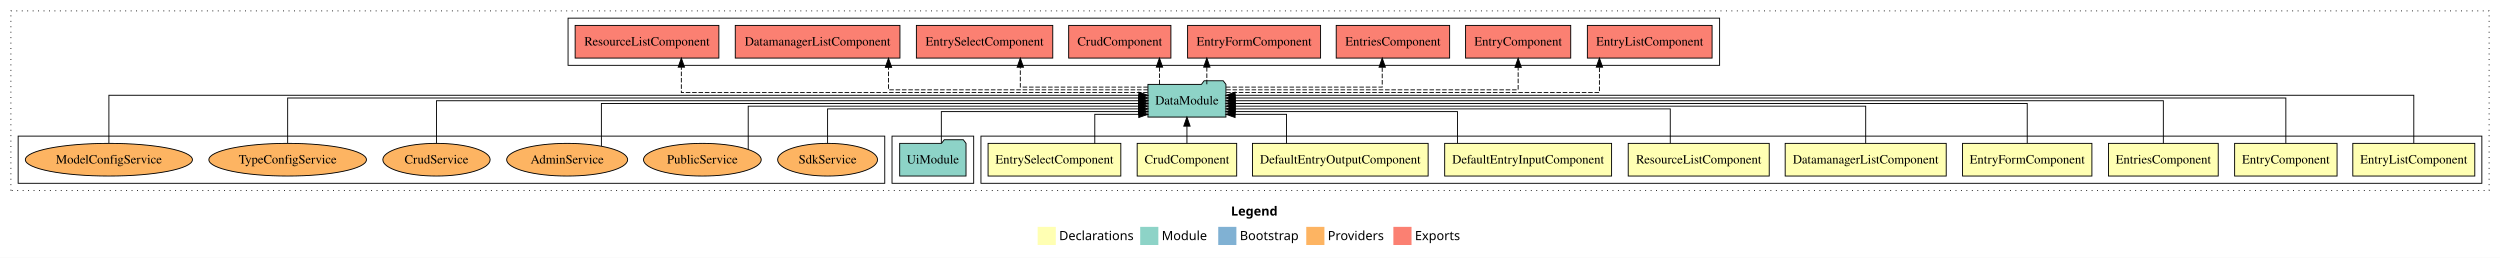
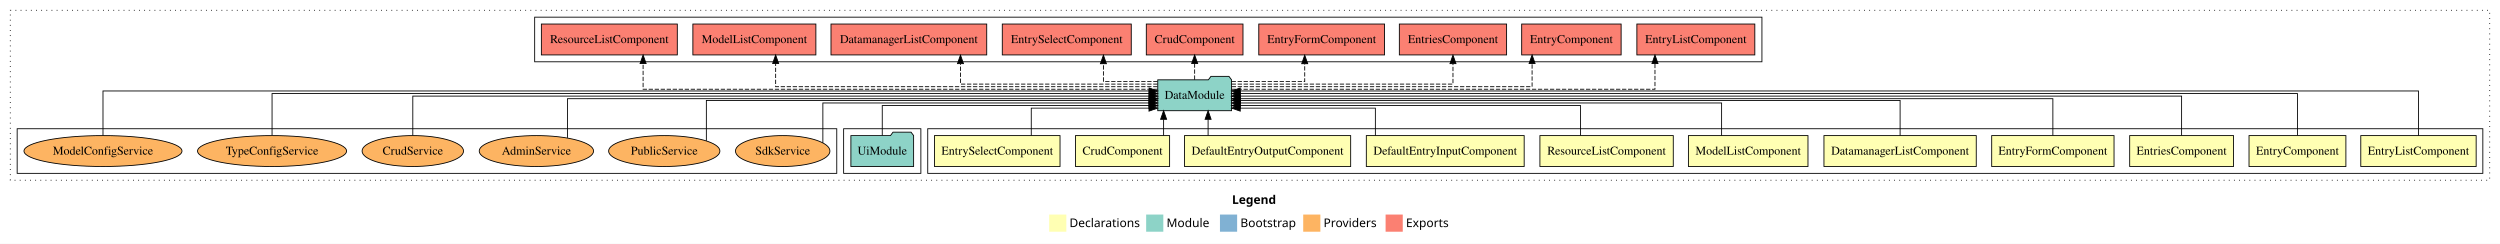
- <svg xmlns="http://www.w3.org/2000/svg" width="2755pt" height="284pt" viewBox="0.00 0.00 2755.00 284.00">
+ <svg xmlns="http://www.w3.org/2000/svg" width="2913pt" height="284pt" viewBox="0.00 0.00 2913.00 284.00">
  <g id="graph0" class="graph" transform="scale(1 1) rotate(0) translate(4 280)">
-     <polygon fill="#ffffff" stroke="transparent" points="-4,4 -4,-280 2751,-280 2751,4 -4,4" />
-     <text text-anchor="start" x="1352.509" y="-42.4" font-family="sans-serif" font-weight="bold" font-size="14.00" fill="#000000">Legend</text>
-     <polygon fill="#ffffb3" stroke="transparent" points="1139.5,-10 1139.5,-30 1159.5,-30 1159.5,-10 1139.5,-10" />
-     <text text-anchor="start" x="1163.129" y="-15.4" font-family="sans-serif" font-size="14.00" fill="#000000">  Declarations</text>
-     <polygon fill="#8dd3c7" stroke="transparent" points="1252.5,-10 1252.5,-30 1272.5,-30 1272.5,-10 1252.5,-10" />
-     <text text-anchor="start" x="1276.225" y="-15.4" font-family="sans-serif" font-size="14.00" fill="#000000">  Module</text>
-     <polygon fill="#80b1d3" stroke="transparent" points="1338.5,-10 1338.5,-30 1358.5,-30 1358.5,-10 1338.5,-10" />
-     <text text-anchor="start" x="1362.281" y="-15.4" font-family="sans-serif" font-size="14.00" fill="#000000">  Bootstrap</text>
-     <polygon fill="#fdb462" stroke="transparent" points="1435.5,-10 1435.5,-30 1455.5,-30 1455.5,-10 1435.5,-10" />
-     <text text-anchor="start" x="1459.173" y="-15.4" font-family="sans-serif" font-size="14.00" fill="#000000">  Providers</text>
-     <polygon fill="#fb8072" stroke="transparent" points="1531.5,-10 1531.5,-30 1551.5,-30 1551.5,-10 1531.5,-10" />
-     <text text-anchor="start" x="1555.226" y="-15.4" font-family="sans-serif" font-size="14.00" fill="#000000">  Exports</text>
+     <polygon fill="#ffffff" stroke="transparent" points="-4,4 -4,-280 2909,-280 2909,4 -4,4" />
+     <text text-anchor="start" x="1431.509" y="-42.4" font-family="sans-serif" font-weight="bold" font-size="14.00" fill="#000000">Legend</text>
+     <polygon fill="#ffffb3" stroke="transparent" points="1218.5,-10 1218.5,-30 1238.5,-30 1238.5,-10 1218.5,-10" />
+     <text text-anchor="start" x="1242.129" y="-15.4" font-family="sans-serif" font-size="14.00" fill="#000000">  Declarations</text>
+     <polygon fill="#8dd3c7" stroke="transparent" points="1331.5,-10 1331.5,-30 1351.5,-30 1351.5,-10 1331.5,-10" />
+     <text text-anchor="start" x="1355.225" y="-15.4" font-family="sans-serif" font-size="14.00" fill="#000000">  Module</text>
+     <polygon fill="#80b1d3" stroke="transparent" points="1417.5,-10 1417.5,-30 1437.5,-30 1437.5,-10 1417.5,-10" />
+     <text text-anchor="start" x="1441.281" y="-15.4" font-family="sans-serif" font-size="14.00" fill="#000000">  Bootstrap</text>
+     <polygon fill="#fdb462" stroke="transparent" points="1514.5,-10 1514.5,-30 1534.5,-30 1534.5,-10 1514.5,-10" />
+     <text text-anchor="start" x="1538.173" y="-15.4" font-family="sans-serif" font-size="14.00" fill="#000000">  Providers</text>
+     <polygon fill="#fb8072" stroke="transparent" points="1610.5,-10 1610.5,-30 1630.5,-30 1630.5,-10 1610.5,-10" />
+     <text text-anchor="start" x="1634.226" y="-15.4" font-family="sans-serif" font-size="14.00" fill="#000000">  Exports</text>
    <g id="clust1" class="cluster">
-       <polygon fill="none" stroke="#000000" stroke-dasharray="1,5" points="8,-70 8,-268 2739,-268 2739,-70 8,-70" />
+       <polygon fill="none" stroke="#000000" stroke-dasharray="1,5" points="8,-70 8,-268 2897,-268 2897,-70 8,-70" />
    </g>
    <g id="clust2" class="cluster">
-       <polygon fill="none" stroke="#000000" points="1077,-78 1077,-130 2731,-130 2731,-78 1077,-78" />
-     </g>
-     <g id="clust13" class="cluster">
+       <polygon fill="none" stroke="#000000" points="1077,-78 1077,-130 2889,-130 2889,-78 1077,-78" />
+     </g>
+     <g id="clust14" class="cluster">
      <polygon fill="none" stroke="#000000" points="979,-78 979,-130 1069,-130 1069,-78 979,-78" />
    </g>
-     <g id="clust14" class="cluster">
-       <polygon fill="none" stroke="#000000" points="622,-208 622,-260 1891,-260 1891,-208 622,-208" />
-     </g>
-     <g id="clust16" class="cluster">
+     <g id="clust15" class="cluster">
+       <polygon fill="none" stroke="#000000" points="619,-208 619,-260 2049,-260 2049,-208 619,-208" />
+     </g>
+     <g id="clust17" class="cluster">
      <polygon fill="none" stroke="#000000" points="16,-78 16,-130 971,-130 971,-78 16,-78" />
    </g>
    <g id="node1" class="node">
-       <polygon fill="#ffffb3" stroke="#000000" points="2723.215,-122 2588.785,-122 2588.785,-86 2723.215,-86 2723.215,-122" />
-       <text text-anchor="middle" x="2656" y="-99.8" font-family="Times,serif" font-size="14.00" fill="#000000">EntryListComponent</text>
-     </g>
-     <g id="node11" class="node">
-       <polygon fill="#8dd3c7" stroke="#000000" points="1346.976,-187 1343.976,-191 1322.976,-191 1319.976,-187 1261.024,-187 1261.024,-151 1346.976,-151 1346.976,-187" />
-       <text text-anchor="middle" x="1304" y="-164.8" font-family="Times,serif" font-size="14.00" fill="#000000">DataModule</text>
+       <polygon fill="#ffffb3" stroke="#000000" points="2881.215,-122 2746.785,-122 2746.785,-86 2881.215,-86 2881.215,-122" />
+       <text text-anchor="middle" x="2814" y="-99.8" font-family="Times,serif" font-size="14.00" fill="#000000">EntryListComponent</text>
+     </g>
+     <g id="node12" class="node">
+       <polygon fill="#8dd3c7" stroke="#000000" points="1430.976,-187 1427.976,-191 1406.976,-191 1403.976,-187 1345.024,-187 1345.024,-151 1430.976,-151 1430.976,-187" />
+       <text text-anchor="middle" x="1388" y="-164.8" font-family="Times,serif" font-size="14.00" fill="#000000">DataModule</text>
    </g>
    <g id="edge1" class="edge">
-       <path fill="none" stroke="#000000" d="M2656,-122.284C2656,-143.321 2656,-175 2656,-175 2656,-175 1357.073,-175 1357.073,-175" />
-       <polygon fill="#000000" stroke="#000000" points="1357.073,-171.5 1347.073,-175 1357.073,-178.5 1357.073,-171.5" />
+       <path fill="none" stroke="#000000" d="M2814,-122.027C2814,-142.767 2814,-174 2814,-174 2814,-174 1441.066,-174 1441.066,-174" />
+       <polygon fill="#000000" stroke="#000000" points="1441.066,-170.5 1431.066,-174 1441.066,-177.5 1441.066,-170.5" />
    </g>
    <g id="node2" class="node">
-       <polygon fill="#ffffb3" stroke="#000000" points="2571.437,-122 2458.563,-122 2458.563,-86 2571.437,-86 2571.437,-122" />
-       <text text-anchor="middle" x="2515" y="-99.8" font-family="Times,serif" font-size="14.00" fill="#000000">EntryComponent</text>
+       <polygon fill="#ffffb3" stroke="#000000" points="2729.437,-122 2616.563,-122 2616.563,-86 2729.437,-86 2729.437,-122" />
+       <text text-anchor="middle" x="2673" y="-99.8" font-family="Times,serif" font-size="14.00" fill="#000000">EntryComponent</text>
    </g>
    <g id="edge2" class="edge">
-       <path fill="none" stroke="#000000" d="M2515,-122.223C2515,-142.365 2515,-172 2515,-172 2515,-172 1357.1,-172 1357.1,-172" />
-       <polygon fill="#000000" stroke="#000000" points="1357.1,-168.5 1347.1,-172 1357.1,-175.5 1357.1,-168.5" />
+       <path fill="none" stroke="#000000" d="M2673,-122.308C2673,-142.145 2673,-171 2673,-171 2673,-171 1441.122,-171 1441.122,-171" />
+       <polygon fill="#000000" stroke="#000000" points="1441.122,-167.5 1431.122,-171 1441.122,-174.5 1441.122,-167.5" />
    </g>
    <g id="node3" class="node">
-       <polygon fill="#ffffb3" stroke="#000000" points="2440.486,-122 2319.514,-122 2319.514,-86 2440.486,-86 2440.486,-122" />
-       <text text-anchor="middle" x="2380" y="-99.8" font-family="Times,serif" font-size="14.00" fill="#000000">EntriesComponent</text>
+       <polygon fill="#ffffb3" stroke="#000000" points="2598.486,-122 2477.514,-122 2477.514,-86 2598.486,-86 2598.486,-122" />
+       <text text-anchor="middle" x="2538" y="-99.8" font-family="Times,serif" font-size="14.00" fill="#000000">EntriesComponent</text>
    </g>
    <g id="edge3" class="edge">
-       <path fill="none" stroke="#000000" d="M2380,-122.106C2380,-141.339 2380,-169 2380,-169 2380,-169 1357.178,-169 1357.178,-169" />
-       <polygon fill="#000000" stroke="#000000" points="1357.178,-165.5 1347.178,-169 1357.178,-172.5 1357.178,-165.5" />
+       <path fill="none" stroke="#000000" d="M2538,-122.169C2538,-141.09 2538,-168 2538,-168 2538,-168 1440.983,-168 1440.983,-168" />
+       <polygon fill="#000000" stroke="#000000" points="1440.983,-164.5 1430.983,-168 1440.983,-171.5 1440.983,-164.5" />
    </g>
    <g id="node4" class="node">
-       <polygon fill="#ffffb3" stroke="#000000" points="2301.27,-122 2158.73,-122 2158.73,-86 2301.27,-86 2301.27,-122" />
-       <text text-anchor="middle" x="2230" y="-99.8" font-family="Times,serif" font-size="14.00" fill="#000000">EntryFormComponent</text>
+       <polygon fill="#ffffb3" stroke="#000000" points="2459.27,-122 2316.73,-122 2316.73,-86 2459.27,-86 2459.27,-122" />
+       <text text-anchor="middle" x="2388" y="-99.8" font-family="Times,serif" font-size="14.00" fill="#000000">EntryFormComponent</text>
    </g>
    <g id="edge4" class="edge">
-       <path fill="none" stroke="#000000" d="M2230,-122.267C2230,-140.555 2230,-166 2230,-166 2230,-166 1357.113,-166 1357.113,-166" />
-       <polygon fill="#000000" stroke="#000000" points="1357.113,-162.5 1347.113,-166 1357.113,-169.5 1357.113,-162.5" />
+       <path fill="none" stroke="#000000" d="M2388,-122.302C2388,-140.27 2388,-165 2388,-165 2388,-165 1441.29,-165 1441.29,-165" />
+       <polygon fill="#000000" stroke="#000000" points="1441.29,-161.5 1431.29,-165 1441.29,-168.5 1441.29,-161.5" />
    </g>
    <g id="node5" class="node">
-       <polygon fill="#ffffb3" stroke="#000000" points="2140.732,-122 1963.268,-122 1963.268,-86 2140.732,-86 2140.732,-122" />
-       <text text-anchor="middle" x="2052" y="-99.8" font-family="Times,serif" font-size="14.00" fill="#000000">DatamanagerListComponent</text>
+       <polygon fill="#ffffb3" stroke="#000000" points="2298.732,-122 2121.268,-122 2121.268,-86 2298.732,-86 2298.732,-122" />
+       <text text-anchor="middle" x="2210" y="-99.8" font-family="Times,serif" font-size="14.00" fill="#000000">DatamanagerListComponent</text>
    </g>
    <g id="edge5" class="edge">
-       <path fill="none" stroke="#000000" d="M2052,-122.022C2052,-139.373 2052,-163 2052,-163 2052,-163 1357.175,-163 1357.175,-163" />
-       <polygon fill="#000000" stroke="#000000" points="1357.175,-159.5 1347.175,-163 1357.175,-166.5 1357.175,-159.5" />
+       <path fill="none" stroke="#000000" d="M2210,-122.022C2210,-139.373 2210,-163 2210,-163 2210,-163 1441.037,-163 1441.037,-163" />
+       <polygon fill="#000000" stroke="#000000" points="1441.037,-159.5 1431.037,-163 1441.037,-166.5 1441.037,-159.5" />
    </g>
    <g id="node6" class="node">
+       <polygon fill="#ffffb3" stroke="#000000" points="2102.661,-122 1963.339,-122 1963.339,-86 2102.661,-86 2102.661,-122" />
+       <text text-anchor="middle" x="2033" y="-99.8" font-family="Times,serif" font-size="14.00" fill="#000000">ModelListComponent</text>
+     </g>
+     <g id="edge6" class="edge">
+       <path fill="none" stroke="#000000" d="M2002.014,-122.027C2002.014,-138.398 2002.014,-160 2002.014,-160 2002.014,-160 1441.176,-160 1441.176,-160" />
+       <polygon fill="#000000" stroke="#000000" points="1441.176,-156.5 1431.176,-160 1441.176,-163.5 1441.176,-156.5" />
+     </g>
+     <g id="node7" class="node">
      <polygon fill="#ffffb3" stroke="#000000" points="1945.697,-122 1790.303,-122 1790.303,-86 1945.697,-86 1945.697,-122" />
      <text text-anchor="middle" x="1868" y="-99.8" font-family="Times,serif" font-size="14.00" fill="#000000">ResourceListComponent</text>
    </g>
-     <g id="edge6" class="edge">
-       <path fill="none" stroke="#000000" d="M1836.63,-122.027C1836.63,-138.398 1836.63,-160 1836.63,-160 1836.63,-160 1357.136,-160 1357.136,-160" />
-       <polygon fill="#000000" stroke="#000000" points="1357.136,-156.5 1347.136,-160 1357.136,-163.5 1357.136,-156.5" />
-     </g>
-     <g id="node7" class="node">
+     <g id="edge7" class="edge">
+       <path fill="none" stroke="#000000" d="M1837.685,-122.24C1837.685,-137.571 1837.685,-157 1837.685,-157 1837.685,-157 1441.118,-157 1441.118,-157" />
+       <polygon fill="#000000" stroke="#000000" points="1441.118,-153.5 1431.118,-157 1441.118,-160.5 1441.118,-153.5" />
+     </g>
+     <g id="node8" class="node">
      <polygon fill="#ffffb3" stroke="#000000" points="1771.965,-122 1588.035,-122 1588.035,-86 1771.965,-86 1771.965,-122" />
      <text text-anchor="middle" x="1680" y="-99.8" font-family="Times,serif" font-size="14.00" fill="#000000">DefaultEntryInputComponent</text>
    </g>
-     <g id="edge7" class="edge">
-       <path fill="none" stroke="#000000" d="M1602.138,-122.24C1602.138,-137.571 1602.138,-157 1602.138,-157 1602.138,-157 1357.033,-157 1357.033,-157" />
-       <polygon fill="#000000" stroke="#000000" points="1357.033,-153.5 1347.033,-157 1357.033,-160.5 1357.033,-153.5" />
-     </g>
-     <g id="node8" class="node">
+     <g id="edge8" class="edge">
+       <path fill="none" stroke="#000000" d="M1598.576,-122.051C1598.576,-136.373 1598.576,-154 1598.576,-154 1598.576,-154 1441.121,-154 1441.121,-154" />
+       <polygon fill="#000000" stroke="#000000" points="1441.121,-150.5 1431.121,-154 1441.121,-157.5 1441.121,-150.5" />
+     </g>
+     <g id="node9" class="node">
      <polygon fill="#ffffb3" stroke="#000000" points="1569.802,-122 1376.198,-122 1376.198,-86 1569.802,-86 1569.802,-122" />
      <text text-anchor="middle" x="1473" y="-99.8" font-family="Times,serif" font-size="14.00" fill="#000000">DefaultEntryOutputComponent</text>
    </g>
-     <g id="edge8" class="edge">
-       <path fill="none" stroke="#000000" d="M1413.742,-122.051C1413.742,-136.373 1413.742,-154 1413.742,-154 1413.742,-154 1357.058,-154 1357.058,-154" />
-       <polygon fill="#000000" stroke="#000000" points="1357.058,-150.5 1347.058,-154 1357.058,-157.5 1357.058,-150.5" />
-     </g>
-     <g id="node9" class="node">
+     <g id="edge9" class="edge">
+       <path fill="none" stroke="#000000" d="M1403.669,-122.106C1403.669,-122.106 1403.669,-140.991 1403.669,-140.991" />
+       <polygon fill="#000000" stroke="#000000" points="1400.169,-140.991 1403.669,-150.991 1407.169,-140.991 1400.169,-140.991" />
+     </g>
+     <g id="node10" class="node">
      <polygon fill="#ffffb3" stroke="#000000" points="1358.83,-122 1249.17,-122 1249.17,-86 1358.83,-86 1358.83,-122" />
      <text text-anchor="middle" x="1304" y="-99.8" font-family="Times,serif" font-size="14.00" fill="#000000">CrudComponent</text>
    </g>
-     <g id="edge9" class="edge">
-       <path fill="none" stroke="#000000" d="M1304,-122.106C1304,-122.106 1304,-140.991 1304,-140.991" />
-       <polygon fill="#000000" stroke="#000000" points="1300.5,-140.991 1304,-150.991 1307.5,-140.991 1300.5,-140.991" />
-     </g>
-     <g id="node10" class="node">
+     <g id="edge10" class="edge">
+       <path fill="none" stroke="#000000" d="M1351.838,-122.106C1351.838,-122.106 1351.838,-140.991 1351.838,-140.991" />
+       <polygon fill="#000000" stroke="#000000" points="1348.338,-140.991 1351.838,-150.991 1355.338,-140.991 1348.338,-140.991" />
+     </g>
+     <g id="node11" class="node">
      <polygon fill="#ffffb3" stroke="#000000" points="1231.144,-122 1084.856,-122 1084.856,-86 1231.144,-86 1231.144,-122" />
      <text text-anchor="middle" x="1158" y="-99.8" font-family="Times,serif" font-size="14.00" fill="#000000">EntrySelectComponent</text>
    </g>
-     <g id="edge10" class="edge">
-       <path fill="none" stroke="#000000" d="M1202.454,-122.051C1202.454,-136.373 1202.454,-154 1202.454,-154 1202.454,-154 1250.935,-154 1250.935,-154" />
-       <polygon fill="#000000" stroke="#000000" points="1250.935,-157.5 1260.935,-154 1250.935,-150.5 1250.935,-157.5" />
+     <g id="edge11" class="edge">
+       <path fill="none" stroke="#000000" d="M1197.625,-122.051C1197.625,-136.373 1197.625,-154 1197.625,-154 1197.625,-154 1334.801,-154 1334.801,-154" />
+       <polygon fill="#000000" stroke="#000000" points="1334.801,-157.5 1344.801,-154 1334.801,-150.5 1334.801,-157.5" />
+     </g>
+     <g id="node14" class="node">
+       <polygon fill="#fb8072" stroke="#000000" points="2040.715,-252 1903.285,-252 1903.285,-216 2040.715,-216 2040.715,-252" />
+       <text text-anchor="middle" x="1972" y="-229.8" font-family="Times,serif" font-size="14.00" fill="#000000">EntryListComponent </text>
+     </g>
+     <g id="edge13" class="edge">
+       <path fill="none" stroke="#000000" stroke-dasharray="5,2" d="M1430.987,-176C1558.265,-176 1924.37,-176 1924.37,-176 1924.37,-176 1924.37,-205.966 1924.37,-205.966" />
+       <polygon fill="#000000" stroke="#000000" points="1920.87,-205.966 1924.37,-215.966 1927.87,-205.966 1920.87,-205.966" />
+     </g>
+     <g id="node15" class="node">
+       <polygon fill="#fb8072" stroke="#000000" points="1884.936,-252 1769.064,-252 1769.064,-216 1884.936,-216 1884.936,-252" />
+       <text text-anchor="middle" x="1827" y="-229.8" font-family="Times,serif" font-size="14.00" fill="#000000">EntryComponent </text>
+     </g>
+     <g id="edge14" class="edge">
+       <path fill="none" stroke="#000000" stroke-dasharray="5,2" d="M1431.203,-179C1533.344,-179 1781.192,-179 1781.192,-179 1781.192,-179 1781.192,-205.991 1781.192,-205.991" />
+       <polygon fill="#000000" stroke="#000000" points="1777.692,-205.991 1781.192,-215.991 1784.692,-205.991 1777.692,-205.991" />
+     </g>
+     <g id="node16" class="node">
+       <polygon fill="#fb8072" stroke="#000000" points="1751.487,-252 1626.513,-252 1626.513,-216 1751.487,-216 1751.487,-252" />
+       <text text-anchor="middle" x="1689" y="-229.8" font-family="Times,serif" font-size="14.00" fill="#000000">EntriesComponent </text>
+     </g>
+     <g id="edge15" class="edge">
+       <path fill="none" stroke="#000000" stroke-dasharray="5,2" d="M1431.126,-182C1514.355,-182 1689,-182 1689,-182 1689,-182 1689,-205.813 1689,-205.813" />
+       <polygon fill="#000000" stroke="#000000" points="1685.5,-205.813 1689,-215.813 1692.5,-205.813 1685.5,-205.813" />
+     </g>
+     <g id="node17" class="node">
+       <polygon fill="#fb8072" stroke="#000000" points="1609.27,-252 1462.73,-252 1462.73,-216 1609.27,-216 1609.27,-252" />
+       <text text-anchor="middle" x="1536" y="-229.8" font-family="Times,serif" font-size="14.00" fill="#000000">EntryFormComponent </text>
+     </g>
+     <g id="edge16" class="edge">
+       <path fill="none" stroke="#000000" stroke-dasharray="5,2" d="M1431.065,-185C1468.325,-185 1516.258,-185 1516.258,-185 1516.258,-185 1516.258,-205.754 1516.258,-205.754" />
+       <polygon fill="#000000" stroke="#000000" points="1512.758,-205.754 1516.258,-215.754 1519.758,-205.754 1512.758,-205.754" />
+     </g>
+     <g id="node18" class="node">
+       <polygon fill="#fb8072" stroke="#000000" points="1444.33,-252 1331.67,-252 1331.67,-216 1444.33,-216 1444.33,-252" />
+       <text text-anchor="middle" x="1388" y="-229.8" font-family="Times,serif" font-size="14.00" fill="#000000">CrudComponent </text>
+     </g>
+     <g id="edge17" class="edge">
+       <path fill="none" stroke="#000000" stroke-dasharray="5,2" d="M1388,-187.106C1388,-187.106 1388,-205.991 1388,-205.991" />
+       <polygon fill="#000000" stroke="#000000" points="1384.5,-205.991 1388,-215.991 1391.5,-205.991 1384.5,-205.991" />
+     </g>
+     <g id="node19" class="node">
+       <polygon fill="#fb8072" stroke="#000000" points="1314.144,-252 1163.856,-252 1163.856,-216 1314.144,-216 1314.144,-252" />
+       <text text-anchor="middle" x="1239" y="-229.8" font-family="Times,serif" font-size="14.00" fill="#000000">EntrySelectComponent </text>
+     </g>
+     <g id="edge18" class="edge">
+       <path fill="none" stroke="#000000" stroke-dasharray="5,2" d="M1344.765,-185C1315.336,-185 1281.704,-185 1281.704,-185 1281.704,-185 1281.704,-205.754 1281.704,-205.754" />
+       <polygon fill="#000000" stroke="#000000" points="1278.204,-205.754 1281.704,-215.754 1285.204,-205.754 1278.204,-205.754" />
+     </g>
+     <g id="node20" class="node">
+       <polygon fill="#fb8072" stroke="#000000" points="1145.732,-252 964.268,-252 964.268,-216 1145.732,-216 1145.732,-252" />
+       <text text-anchor="middle" x="1055" y="-229.8" font-family="Times,serif" font-size="14.00" fill="#000000">DatamanagerListComponent </text>
+     </g>
+     <g id="edge19" class="edge">
+       <path fill="none" stroke="#000000" stroke-dasharray="5,2" d="M1344.766,-182C1267.829,-182 1115.147,-182 1115.147,-182 1115.147,-182 1115.147,-205.813 1115.147,-205.813" />
+       <polygon fill="#000000" stroke="#000000" points="1111.647,-205.813 1115.147,-215.813 1118.647,-205.813 1111.647,-205.813" />
+     </g>
+     <g id="node21" class="node">
+       <polygon fill="#fb8072" stroke="#000000" points="946.661,-252 803.339,-252 803.339,-216 946.661,-216 946.661,-252" />
+       <text text-anchor="middle" x="875" y="-229.8" font-family="Times,serif" font-size="14.00" fill="#000000">ModelListComponent </text>
+     </g>
+     <g id="edge20" class="edge">
+       <path fill="none" stroke="#000000" stroke-dasharray="5,2" d="M1344.674,-179C1225.188,-179 899.782,-179 899.782,-179 899.782,-179 899.782,-205.991 899.782,-205.991" />
+       <polygon fill="#000000" stroke="#000000" points="896.282,-205.991 899.782,-215.991 903.282,-205.991 896.282,-205.991" />
+     </g>
+     <g id="node22" class="node">
+       <polygon fill="#fb8072" stroke="#000000" points="785.197,-252 626.803,-252 626.803,-216 785.197,-216 785.197,-252" />
+       <text text-anchor="middle" x="706" y="-229.8" font-family="Times,serif" font-size="14.00" fill="#000000">ResourceListComponent </text>
+     </g>
+     <g id="edge21" class="edge">
+       <path fill="none" stroke="#000000" stroke-dasharray="5,2" d="M1344.835,-176C1200.743,-176 745.338,-176 745.338,-176 745.338,-176 745.338,-205.966 745.338,-205.966" />
+       <polygon fill="#000000" stroke="#000000" points="741.839,-205.966 745.338,-215.966 748.839,-205.966 741.839,-205.966" />
    </g>
    <g id="node13" class="node">
-       <polygon fill="#fb8072" stroke="#000000" points="1882.715,-252 1745.285,-252 1745.285,-216 1882.715,-216 1882.715,-252" />
-       <text text-anchor="middle" x="1814" y="-229.8" font-family="Times,serif" font-size="14.00" fill="#000000">EntryListComponent </text>
-     </g>
-     <g id="edge12" class="edge">
-       <path fill="none" stroke="#000000" stroke-dasharray="5,2" d="M1347.174,-178C1460.64,-178 1758.563,-178 1758.563,-178 1758.563,-178 1758.563,-205.973 1758.563,-205.973" />
-       <polygon fill="#000000" stroke="#000000" points="1755.063,-205.973 1758.563,-215.973 1762.063,-205.973 1755.063,-205.973" />
-     </g>
-     <g id="node14" class="node">
-       <polygon fill="#fb8072" stroke="#000000" points="1726.936,-252 1611.064,-252 1611.064,-216 1726.936,-216 1726.936,-252" />
-       <text text-anchor="middle" x="1669" y="-229.8" font-family="Times,serif" font-size="14.00" fill="#000000">EntryComponent </text>
-     </g>
-     <g id="edge13" class="edge">
-       <path fill="none" stroke="#000000" stroke-dasharray="5,2" d="M1347.304,-181C1443.988,-181 1669,-181 1669,-181 1669,-181 1669,-205.76 1669,-205.76" />
-       <polygon fill="#000000" stroke="#000000" points="1665.5,-205.76 1669,-215.76 1672.5,-205.76 1665.5,-205.76" />
-     </g>
-     <g id="node15" class="node">
-       <polygon fill="#fb8072" stroke="#000000" points="1593.487,-252 1468.513,-252 1468.513,-216 1593.487,-216 1593.487,-252" />
-       <text text-anchor="middle" x="1531" y="-229.8" font-family="Times,serif" font-size="14.00" fill="#000000">EntriesComponent </text>
-     </g>
-     <g id="edge14" class="edge">
-       <path fill="none" stroke="#000000" stroke-dasharray="5,2" d="M1347.033,-184C1409.834,-184 1519.204,-184 1519.204,-184 1519.204,-184 1519.204,-205.949 1519.204,-205.949" />
-       <polygon fill="#000000" stroke="#000000" points="1515.704,-205.949 1519.204,-215.949 1522.704,-205.949 1515.704,-205.949" />
-     </g>
-     <g id="node16" class="node">
-       <polygon fill="#fb8072" stroke="#000000" points="1451.27,-252 1304.73,-252 1304.73,-216 1451.27,-216 1451.27,-252" />
-       <text text-anchor="middle" x="1378" y="-229.8" font-family="Times,serif" font-size="14.00" fill="#000000">EntryFormComponent </text>
-     </g>
-     <g id="edge15" class="edge">
-       <path fill="none" stroke="#000000" stroke-dasharray="5,2" d="M1325.927,-187.106C1325.927,-187.106 1325.927,-205.991 1325.927,-205.991" />
-       <polygon fill="#000000" stroke="#000000" points="1322.427,-205.991 1325.927,-215.991 1329.427,-205.991 1322.427,-205.991" />
-     </g>
-     <g id="node17" class="node">
-       <polygon fill="#fb8072" stroke="#000000" points="1286.33,-252 1173.67,-252 1173.67,-216 1286.33,-216 1286.33,-252" />
-       <text text-anchor="middle" x="1230" y="-229.8" font-family="Times,serif" font-size="14.00" fill="#000000">CrudComponent </text>
-     </g>
-     <g id="edge16" class="edge">
-       <path fill="none" stroke="#000000" stroke-dasharray="5,2" d="M1273.713,-187.106C1273.713,-187.106 1273.713,-205.991 1273.713,-205.991" />
-       <polygon fill="#000000" stroke="#000000" points="1270.213,-205.991 1273.713,-215.991 1277.213,-205.991 1270.213,-205.991" />
-     </g>
-     <g id="node18" class="node">
-       <polygon fill="#fb8072" stroke="#000000" points="1156.144,-252 1005.856,-252 1005.856,-216 1156.144,-216 1156.144,-252" />
-       <text text-anchor="middle" x="1081" y="-229.8" font-family="Times,serif" font-size="14.00" fill="#000000">EntrySelectComponent </text>
-     </g>
-     <g id="edge17" class="edge">
-       <path fill="none" stroke="#000000" stroke-dasharray="5,2" d="M1260.948,-184C1206.674,-184 1120.375,-184 1120.375,-184 1120.375,-184 1120.375,-205.949 1120.375,-205.949" />
-       <polygon fill="#000000" stroke="#000000" points="1116.875,-205.949 1120.375,-215.949 1123.875,-205.949 1116.875,-205.949" />
-     </g>
-     <g id="node19" class="node">
-       <polygon fill="#fb8072" stroke="#000000" points="987.732,-252 806.268,-252 806.268,-216 987.732,-216 987.732,-252" />
-       <text text-anchor="middle" x="897" y="-229.8" font-family="Times,serif" font-size="14.00" fill="#000000">DatamanagerListComponent </text>
-     </g>
-     <g id="edge18" class="edge">
-       <path fill="none" stroke="#000000" stroke-dasharray="5,2" d="M1261.005,-181C1171.859,-181 975.122,-181 975.122,-181 975.122,-181 975.122,-205.76 975.122,-205.76" />
-       <polygon fill="#000000" stroke="#000000" points="971.622,-205.76 975.122,-215.76 978.622,-205.76 971.622,-205.76" />
-     </g>
-     <g id="node20" class="node">
-       <polygon fill="#fb8072" stroke="#000000" points="788.197,-252 629.803,-252 629.803,-216 788.197,-216 788.197,-252" />
-       <text text-anchor="middle" x="709" y="-229.8" font-family="Times,serif" font-size="14.00" fill="#000000">ResourceListComponent </text>
-     </g>
-     <g id="edge19" class="edge">
-       <path fill="none" stroke="#000000" stroke-dasharray="5,2" d="M1260.744,-178C1129.837,-178 746.838,-178 746.838,-178 746.838,-178 746.838,-205.973 746.838,-205.973" />
-       <polygon fill="#000000" stroke="#000000" points="743.339,-205.973 746.838,-215.973 750.339,-205.973 743.339,-205.973" />
-     </g>
-     <g id="node12" class="node">
      <polygon fill="#8dd3c7" stroke="#000000" points="1060.548,-122 1057.548,-126 1036.548,-126 1033.548,-122 987.452,-122 987.452,-86 1060.548,-86 1060.548,-122" />
      <text text-anchor="middle" x="1024" y="-99.8" font-family="Times,serif" font-size="14.00" fill="#000000">UiModule</text>
    </g>
-     <g id="edge11" class="edge">
-       <path fill="none" stroke="#000000" d="M1033.351,-122.24C1033.351,-137.571 1033.351,-157 1033.351,-157 1033.351,-157 1250.816,-157 1250.816,-157" />
-       <polygon fill="#000000" stroke="#000000" points="1250.816,-160.5 1260.816,-157 1250.815,-153.5 1250.816,-160.5" />
-     </g>
-     <g id="node21" class="node">
+     <g id="edge12" class="edge">
+       <path fill="none" stroke="#000000" d="M1024,-122.24C1024,-137.571 1024,-157 1024,-157 1024,-157 1334.815,-157 1334.815,-157" />
+       <polygon fill="#000000" stroke="#000000" points="1334.815,-160.5 1344.815,-157 1334.815,-153.5 1334.815,-160.5" />
+     </g>
+     <g id="node23" class="node">
      <ellipse fill="#fdb462" stroke="#000000" cx="908" cy="-104" rx="55.034" ry="18" />
      <text text-anchor="middle" x="908" y="-99.8" font-family="Times,serif" font-size="14.00" fill="#000000">SdkService</text>
    </g>
-     <g id="edge20" class="edge">
-       <path fill="none" stroke="#000000" d="M908,-122.027C908,-138.398 908,-160 908,-160 908,-160 1250.867,-160 1250.867,-160" />
-       <polygon fill="#000000" stroke="#000000" points="1250.867,-163.5 1260.867,-160 1250.867,-156.5 1250.867,-163.5" />
-     </g>
-     <g id="node22" class="node">
+     <g id="edge22" class="edge">
+       <path fill="none" stroke="#000000" d="M954.799,-113.5C954.799,-129.477 954.799,-160 954.799,-160 954.799,-160 1334.879,-160 1334.879,-160" />
+       <polygon fill="#000000" stroke="#000000" points="1334.879,-163.5 1344.879,-160 1334.879,-156.5 1334.879,-163.5" />
+     </g>
+     <g id="node24" class="node">
      <ellipse fill="#fdb462" stroke="#000000" cx="770" cy="-104" rx="64.843" ry="18" />
      <text text-anchor="middle" x="770" y="-99.8" font-family="Times,serif" font-size="14.00" fill="#000000">PublicService</text>
    </g>
-     <g id="edge21" class="edge">
-       <path fill="none" stroke="#000000" d="M820.528,-115.376C820.528,-132.52 820.528,-163 820.528,-163 820.528,-163 1250.67,-163 1250.67,-163" />
-       <polygon fill="#000000" stroke="#000000" points="1250.67,-166.5 1260.67,-163 1250.669,-159.5 1250.67,-166.5" />
-     </g>
-     <g id="node23" class="node">
+     <g id="edge23" class="edge">
+       <path fill="none" stroke="#000000" d="M819.045,-115.939C819.045,-133.179 819.045,-163 819.045,-163 819.045,-163 1334.769,-163 1334.769,-163" />
+       <polygon fill="#000000" stroke="#000000" points="1334.769,-166.5 1344.769,-163 1334.769,-159.5 1334.769,-166.5" />
+     </g>
+     <g id="node25" class="node">
      <ellipse fill="#fdb462" stroke="#000000" cx="621" cy="-104" rx="66.632" ry="18" />
      <text text-anchor="middle" x="621" y="-99.8" font-family="Times,serif" font-size="14.00" fill="#000000">AdminService</text>
    </g>
-     <g id="edge22" class="edge">
-       <path fill="none" stroke="#000000" d="M658.734,-119.008C658.734,-137.357 658.734,-166 658.734,-166 658.734,-166 1250.912,-166 1250.912,-166" />
-       <polygon fill="#000000" stroke="#000000" points="1250.912,-169.5 1260.912,-166 1250.912,-162.5 1250.912,-169.5" />
-     </g>
-     <g id="node24" class="node">
+     <g id="edge24" class="edge">
+       <path fill="none" stroke="#000000" d="M657.234,-119.393C657.234,-137.464 657.234,-165 657.234,-165 657.234,-165 1335.015,-165 1335.015,-165" />
+       <polygon fill="#000000" stroke="#000000" points="1335.015,-168.5 1345.015,-165 1335.015,-161.5 1335.015,-168.5" />
+     </g>
+     <g id="node26" class="node">
      <ellipse fill="#fdb462" stroke="#000000" cx="477" cy="-104" rx="59.108" ry="18" />
      <text text-anchor="middle" x="477" y="-99.8" font-family="Times,serif" font-size="14.00" fill="#000000">CrudService</text>
    </g>
-     <g id="edge23" class="edge">
-       <path fill="none" stroke="#000000" d="M477,-122.106C477,-141.339 477,-169 477,-169 477,-169 1250.99,-169 1250.99,-169" />
-       <polygon fill="#000000" stroke="#000000" points="1250.99,-172.5 1260.99,-169 1250.99,-165.5 1250.99,-172.5" />
-     </g>
-     <g id="node25" class="node">
+     <g id="edge25" class="edge">
+       <path fill="none" stroke="#000000" d="M477,-122.169C477,-141.09 477,-168 477,-168 477,-168 1334.978,-168 1334.978,-168" />
+       <polygon fill="#000000" stroke="#000000" points="1334.978,-171.5 1344.978,-168 1334.978,-164.5 1334.978,-171.5" />
+     </g>
+     <g id="node27" class="node">
      <ellipse fill="#fdb462" stroke="#000000" cx="313" cy="-104" rx="86.818" ry="18" />
      <text text-anchor="middle" x="313" y="-99.8" font-family="Times,serif" font-size="14.00" fill="#000000">TypeConfigService</text>
    </g>
-     <g id="edge24" class="edge">
-       <path fill="none" stroke="#000000" d="M313,-122.223C313,-142.365 313,-172 313,-172 313,-172 1250.781,-172 1250.781,-172" />
-       <polygon fill="#000000" stroke="#000000" points="1250.781,-175.5 1260.781,-172 1250.781,-168.5 1250.781,-175.5" />
-     </g>
-     <g id="node26" class="node">
+     <g id="edge26" class="edge">
+       <path fill="none" stroke="#000000" d="M313,-122.308C313,-142.145 313,-171 313,-171 313,-171 1334.862,-171 1334.862,-171" />
+       <polygon fill="#000000" stroke="#000000" points="1334.862,-174.5 1344.862,-171 1334.862,-167.5 1334.862,-174.5" />
+     </g>
+     <g id="node28" class="node">
      <ellipse fill="#fdb462" stroke="#000000" cx="116" cy="-104" rx="92.055" ry="18" />
      <text text-anchor="middle" x="116" y="-99.8" font-family="Times,serif" font-size="14.00" fill="#000000">ModelConfigService</text>
    </g>
-     <g id="edge25" class="edge">
-       <path fill="none" stroke="#000000" d="M116,-122.284C116,-143.321 116,-175 116,-175 116,-175 1251.017,-175 1251.017,-175" />
-       <polygon fill="#000000" stroke="#000000" points="1251.017,-178.5 1261.017,-175 1251.017,-171.5 1251.017,-178.5" />
+     <g id="edge27" class="edge">
+       <path fill="none" stroke="#000000" d="M116,-122.027C116,-142.767 116,-174 116,-174 116,-174 1334.949,-174 1334.949,-174" />
+       <polygon fill="#000000" stroke="#000000" points="1334.949,-177.5 1344.949,-174 1334.949,-170.5 1334.949,-177.5" />
    </g>
  </g>
</svg>
